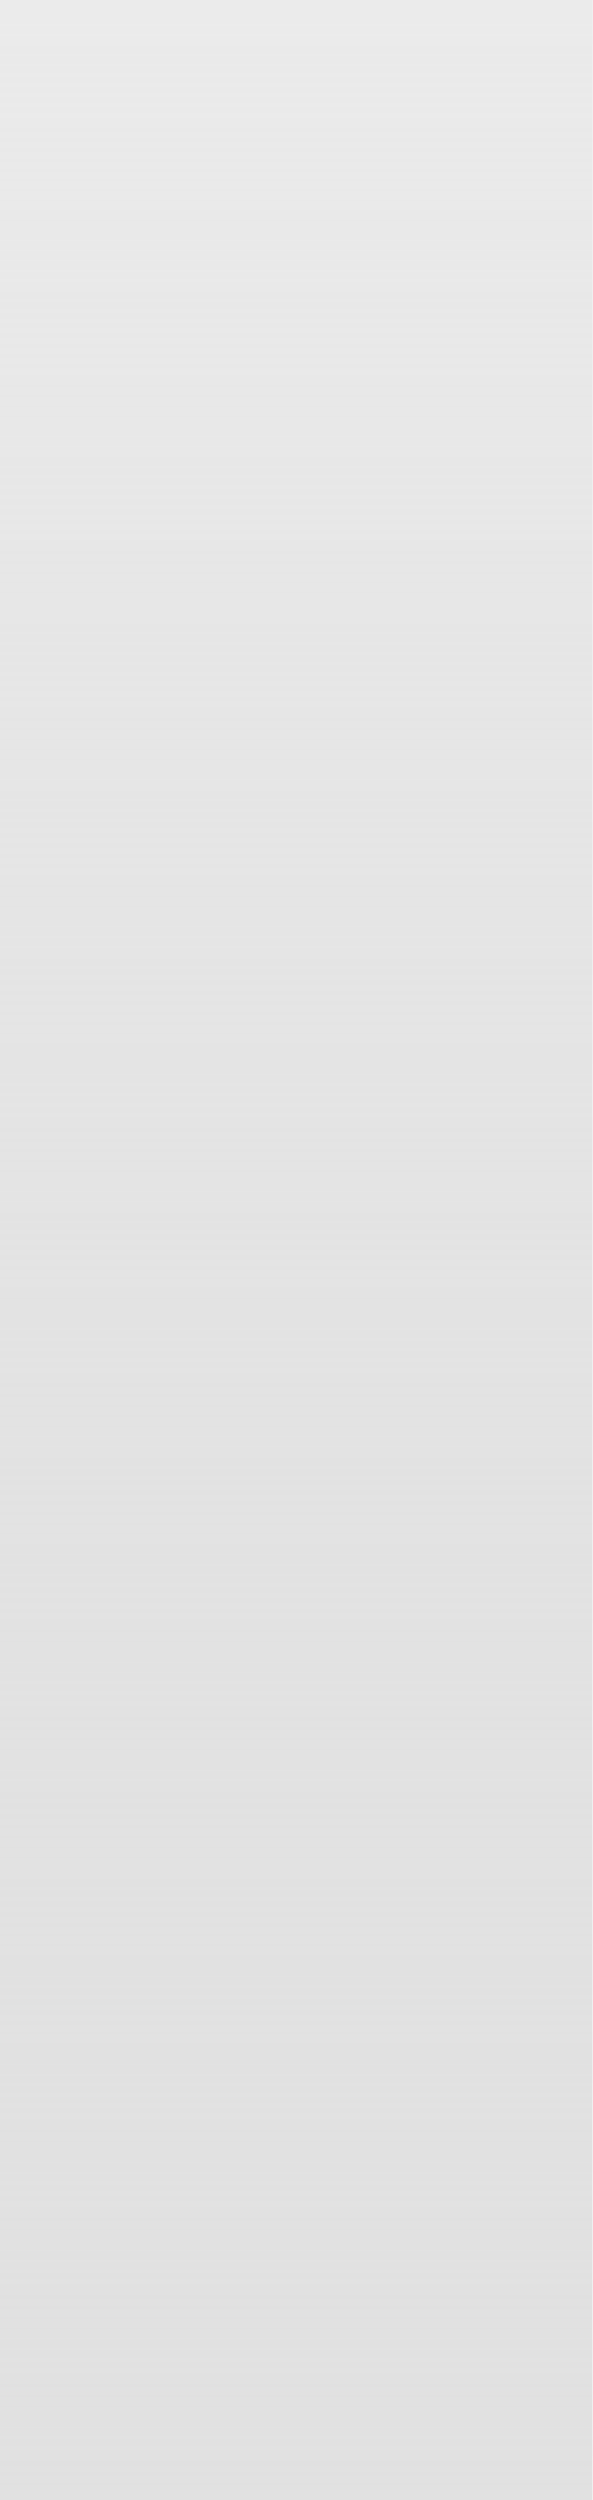
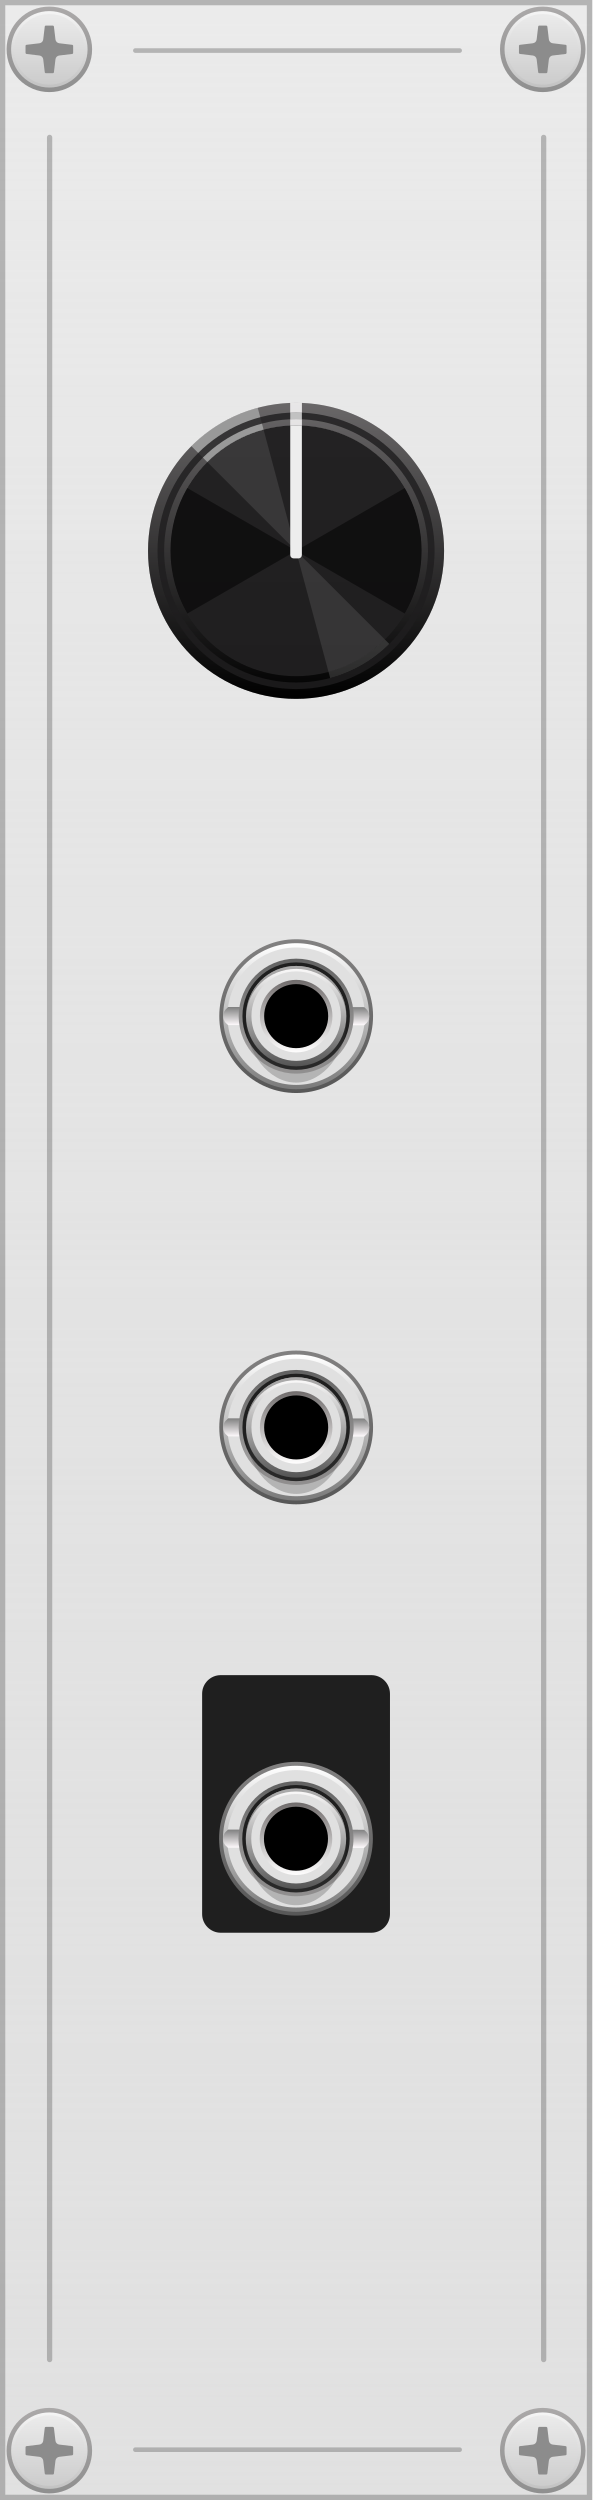
- <svg xmlns="http://www.w3.org/2000/svg" width="90" height="380" viewBox="0 0 90 380" version="1.1" id="svg5">
+ <svg xmlns="http://www.w3.org/2000/svg" xmlns:xlink="http://www.w3.org/1999/xlink" width="90" height="380" viewBox="0 0 90 380" version="1.1" id="svg5">
  <defs id="defs2">
    <linearGradient id="linearGradient1308" x1="45" y1="0" x2="45" y2="380" gradientUnits="userSpaceOnUse">
      <stop style="stop-color:#ebebeb;stop-opacity:1" offset="0" id="stop1304" />
      <stop style="stop-color:#e1e1e1;stop-opacity:0" offset="1" id="stop1306" />
    </linearGradient>
+     <linearGradient xlink:href="#SVGID_1_" id="linearGradient3972" gradientUnits="userSpaceOnUse" gradientTransform="matrix(0,1,1,0,-6469.9,-218.9994)" x1="219.999" y1="6477.4" x2="232.999" y2="6477.4" />
+     <linearGradient id="SVGID_1_" gradientUnits="userSpaceOnUse" x1="219.999" y1="6477.4" x2="232.999" y2="6477.4" gradientTransform="matrix(0,1,1,0,-6469.9,-218.9994)">
+       <stop offset="0" style="stop-color:#ABA9A9" id="stop1564" />
+       <stop offset="1" style="stop-color:#8F8F8F" id="stop1566" />
+     </linearGradient>
+     <linearGradient xlink:href="#SVGID_2_" id="linearGradient3974" gradientUnits="userSpaceOnUse" gradientTransform="matrix(0,1,1,0,-6469.9,-218.9994)" x1="220.687" y1="6477.4" x2="232.311" y2="6477.4" />
+     <linearGradient id="SVGID_2_" gradientUnits="userSpaceOnUse" x1="220.687" y1="6477.4" x2="232.311" y2="6477.4" gradientTransform="matrix(0,1,1,0,-6469.9,-218.9994)">
+       <stop offset="0.006" style="stop-color:#F5F5F5" id="stop1571" />
+       <stop offset="1" style="stop-color:#C2C2C2" id="stop1573" />
+     </linearGradient>
+     <linearGradient xlink:href="#SVGID_3_" id="linearGradient3976" gradientUnits="userSpaceOnUse" gradientTransform="matrix(0,1,1,0,-6469.9,-218.9994)" x1="221.134" y1="6477.4" x2="231.864" y2="6477.4" />
+     <linearGradient id="SVGID_3_" gradientUnits="userSpaceOnUse" x1="221.134" y1="6477.4" x2="231.864" y2="6477.4" gradientTransform="matrix(0,1,1,0,-6469.9,-218.9994)">
+       <stop offset="0.006" style="stop-color:#EBEBEB" id="stop1578" />
+       <stop offset="1" style="stop-color:#CCCCCC" id="stop1580" />
+     </linearGradient>
+     <linearGradient xlink:href="#SVGID_1_" id="linearGradient6434" gradientUnits="userSpaceOnUse" gradientTransform="matrix(0,1,1,0,-6469.9,-218.9994)" x1="219.999" y1="6477.4" x2="232.999" y2="6477.4" />
+     <linearGradient xlink:href="#SVGID_2_" id="linearGradient6436" gradientUnits="userSpaceOnUse" gradientTransform="matrix(0,1,1,0,-6469.9,-218.9994)" x1="220.687" y1="6477.4" x2="232.311" y2="6477.4" />
+     <linearGradient xlink:href="#SVGID_3_" id="linearGradient6438" gradientUnits="userSpaceOnUse" gradientTransform="matrix(0,1,1,0,-6469.9,-218.9994)" x1="221.134" y1="6477.4" x2="231.864" y2="6477.4" />
+     <linearGradient xlink:href="#SVGID_1_" id="linearGradient6440" gradientUnits="userSpaceOnUse" gradientTransform="matrix(0,1,1,0,-6469.9,-218.9994)" x1="219.999" y1="6477.4" x2="232.999" y2="6477.4" />
+     <linearGradient xlink:href="#SVGID_2_" id="linearGradient6442" gradientUnits="userSpaceOnUse" gradientTransform="matrix(0,1,1,0,-6469.9,-218.9994)" x1="220.687" y1="6477.4" x2="232.311" y2="6477.4" />
+     <linearGradient xlink:href="#SVGID_3_" id="linearGradient6444" gradientUnits="userSpaceOnUse" gradientTransform="matrix(0,1,1,0,-6469.9,-218.9994)" x1="221.134" y1="6477.4" x2="231.864" y2="6477.4" />
+     <linearGradient xlink:href="#SVGID_1_" id="linearGradient6446" gradientUnits="userSpaceOnUse" gradientTransform="matrix(0,1,1,0,-6469.9,-218.9994)" x1="219.999" y1="6477.4" x2="232.999" y2="6477.4" />
+     <linearGradient xlink:href="#SVGID_2_" id="linearGradient6448" gradientUnits="userSpaceOnUse" gradientTransform="matrix(0,1,1,0,-6469.9,-218.9994)" x1="220.687" y1="6477.4" x2="232.311" y2="6477.4" />
+     <linearGradient xlink:href="#SVGID_3_" id="linearGradient6450" gradientUnits="userSpaceOnUse" gradientTransform="matrix(0,1,1,0,-6469.9,-218.9994)" x1="221.134" y1="6477.4" x2="231.864" y2="6477.4" />
+     <linearGradient id="SVGID_1_-9" gradientUnits="userSpaceOnUse" x1="22.5" y1="-7.8279836e-06" x2="22.5" y2="45">
+       <stop offset="0" style="stop-color:#B0ACAE" id="stop5981" />
+       <stop offset="1" style="stop-color:#000000" id="stop5983" />
+     </linearGradient>
+     <linearGradient id="SVGID_2_-4" gradientUnits="userSpaceOnUse" x1="4.655" y1="-4108.708" x2="42.781" y2="-4108.708" gradientTransform="rotate(90,-2042.495,-2043.713)">
+       <stop offset="0" style="stop-color:#232223" id="stop5992" />
+       <stop offset="1" style="stop-color:#1F1E1F" id="stop5994" />
+     </linearGradient>
+     <linearGradient id="SVGID_1_-8" gradientUnits="userSpaceOnUse" x1="-602.244" y1="-1759.641" x2="-578.869" y2="-1759.641" gradientTransform="rotate(90,-1175.12,-572.7211)">
+       <stop offset="0" style="stop-color:#818080" id="stop4748" />
+       <stop offset="1" style="stop-color:#575757" id="stop4750" />
+     </linearGradient>
+     <linearGradient id="SVGID_00000133507252578815705350000014969287794782242715_" gradientUnits="userSpaceOnUse" x1="1061.984" y1="4127.64" x2="1084.184" y2="4127.64" gradientTransform="matrix(0,1,1,0,-4115.84,-1061.232)">
+       <stop offset="0.006" style="stop-color:#FFFFFF" id="stop4757" />
+       <stop offset="1" style="stop-color:#7B7B7B" id="stop4759" />
+     </linearGradient>
+     <linearGradient id="SVGID_00000016783443767324647770000012896450620973326471_" gradientUnits="userSpaceOnUse" x1="58.894" y1="90.555" x2="58.894" y2="87.783" gradientTransform="translate(-47.0062,-77.3266)">
+       <stop offset="0" style="stop-color:#FFFAFC" id="stop4766" />
+       <stop offset="1" style="stop-color:#808080" id="stop4768" />
+     </linearGradient>
+     <linearGradient id="SVGID_00000142168628243639577640000009478606774827061173_" gradientUnits="userSpaceOnUse" x1="-1250.707" y1="417.847" x2="-1233.23" y2="417.847" gradientTransform="rotate(-90,-818.0866,-412.0394)">
+       <stop offset="0" style="stop-color:#AFADAD" id="stop4773" />
+       <stop offset="1" style="stop-color:#616262" id="stop4775" />
+     </linearGradient>
+     <linearGradient id="SVGID_00000129173681066646684810000007828613576644480430_" gradientUnits="userSpaceOnUse" x1="-1894.813" y1="14.42" x2="-1894.813" y2="29.683" gradientTransform="matrix(-1,0,0,1,-1883.013,-10.2203)">
+       <stop offset="0.006" style="stop-color:#707171" id="stop4784" />
+       <stop offset="1" style="stop-color:#181717" id="stop4786" />
+     </linearGradient>
+     <linearGradient id="SVGID_00000158015276085111732840000007822288051635862172_" gradientUnits="userSpaceOnUse" x1="-1894.813" y1="27.234" x2="-1894.813" y2="16.892" gradientTransform="matrix(-1,0,0,1,-1883.013,-10.2203)">
+       <stop offset="0" style="stop-color:#595A5A" id="stop4801" />
+       <stop offset="1" style="stop-color:#181717" id="stop4803" />
+     </linearGradient>
+     <linearGradient id="SVGID_16_" gradientUnits="userSpaceOnUse" x1="-602.159" y1="1785.691" x2="-578.784" y2="1785.691" gradientTransform="matrix(0,1,1,0,-1773.841,602.399)">
+       <stop offset="0" style="stop-color:#828181" id="stop138" />
+       <stop offset="1" style="stop-color:#575757" id="stop140" />
+     </linearGradient>
+     <linearGradient id="SVGID_17_" gradientUnits="userSpaceOnUse" x1="1062.069" y1="-4091.69" x2="1084.274" y2="-4091.69" gradientTransform="rotate(90,-1509.304,-2570.536)">
+       <stop offset="0.006" style="stop-color:#FFFFFF" id="stop147" />
+       <stop offset="1" style="stop-color:#7A7A7A" id="stop149" />
+     </linearGradient>
+     <linearGradient id="SVGID_18_" gradientUnits="userSpaceOnUse" x1="58.862" y1="-54.641" x2="58.862" y2="-51.868" gradientTransform="matrix(1,0,0,-1,-47.00625,-41.32658)">
+       <stop offset="0" style="stop-color:#FFFBFD" id="stop156" />
+       <stop offset="1" style="stop-color:#808080" id="stop158" />
+     </linearGradient>
+     <linearGradient id="SVGID_19_" gradientUnits="userSpaceOnUse" x1="-1240.793" y1="-381.897" x2="-1223.316" y2="-381.897" gradientTransform="matrix(0,-1,-1,0,-370.0472,-1220.126)">
+       <stop offset="0" style="stop-color:#B0AEAE" id="stop163" />
+       <stop offset="1" style="stop-color:#616161" id="stop165" />
+     </linearGradient>
+     <linearGradient id="SVGID_20_" gradientUnits="userSpaceOnUse" x1="-1884.864" y1="21.483" x2="-1884.864" y2="6.22" gradientTransform="rotate(180,-936.5067,12.88983)">
+       <stop offset="0" style="stop-color:#FFFEFE" id="stop174" />
+       <stop offset="1" style="stop-color:#545454" id="stop176" />
+     </linearGradient>
+     <linearGradient id="SVGID_21_" gradientUnits="userSpaceOnUse" x1="-1884.864" y1="8.338" x2="-1884.864" y2="19.366" gradientTransform="rotate(180,-936.5067,12.88983)">
+       <stop offset="0" style="stop-color:#FFFEFE" id="stop191" />
+       <stop offset="1" style="stop-color:#706C6C" id="stop193" />
+     </linearGradient>
+     <linearGradient xlink:href="#SVGID_16_" id="linearGradient16099" gradientUnits="userSpaceOnUse" gradientTransform="matrix(0,1,1,0,-1773.841,602.399)" x1="-602.159" y1="1785.691" x2="-578.784" y2="1785.691" />
+     <linearGradient xlink:href="#SVGID_17_" id="linearGradient16101" gradientUnits="userSpaceOnUse" gradientTransform="rotate(90,-1509.304,-2570.536)" x1="1062.069" y1="-4091.69" x2="1084.274" y2="-4091.69" />
+     <linearGradient xlink:href="#SVGID_18_" id="linearGradient16103" gradientUnits="userSpaceOnUse" gradientTransform="matrix(1,0,0,-1,-47.00625,-41.32658)" x1="58.862" y1="-54.641" x2="58.862" y2="-51.868" />
+     <linearGradient xlink:href="#SVGID_19_" id="linearGradient16105" gradientUnits="userSpaceOnUse" gradientTransform="matrix(0,-1,-1,0,-370.0472,-1220.126)" x1="-1240.793" y1="-381.897" x2="-1223.316" y2="-381.897" />
+     <linearGradient xlink:href="#SVGID_20_" id="linearGradient16107" gradientUnits="userSpaceOnUse" gradientTransform="rotate(180,-936.5067,12.88983)" x1="-1884.864" y1="21.483" x2="-1884.864" y2="6.22" />
+     <linearGradient xlink:href="#SVGID_21_" id="linearGradient16109" gradientUnits="userSpaceOnUse" gradientTransform="rotate(180,-936.5067,12.88983)" x1="-1884.864" y1="8.338" x2="-1884.864" y2="19.366" />
+     <linearGradient xlink:href="#SVGID_16_" id="linearGradient16500" gradientUnits="userSpaceOnUse" gradientTransform="matrix(0,1,1,0,-1773.841,602.399)" x1="-602.159" y1="1785.691" x2="-578.784" y2="1785.691" />
+     <linearGradient xlink:href="#SVGID_17_" id="linearGradient16502" gradientUnits="userSpaceOnUse" gradientTransform="rotate(90,-1514.607,-2562.657)" x1="1062.069" y1="-4091.69" x2="1084.274" y2="-4091.69" />
+     <linearGradient xlink:href="#SVGID_18_" id="linearGradient16504" gradientUnits="userSpaceOnUse" gradientTransform="matrix(1,0,0,-1,-44.43025,-28.14558)" x1="58.862" y1="-54.641" x2="58.862" y2="-51.868" />
+     <linearGradient xlink:href="#SVGID_19_" id="linearGradient16506" gradientUnits="userSpaceOnUse" gradientTransform="matrix(0,-1,-1,0,-367.4712,-1206.945)" x1="-1240.793" y1="-381.897" x2="-1223.316" y2="-381.897" />
+     <linearGradient xlink:href="#SVGID_20_" id="linearGradient16508" gradientUnits="userSpaceOnUse" gradientTransform="rotate(180,-935.2187,19.48033)" x1="-1884.864" y1="21.483" x2="-1884.864" y2="6.22" />
+     <linearGradient xlink:href="#SVGID_21_" id="linearGradient16510" gradientUnits="userSpaceOnUse" gradientTransform="rotate(180,-935.2187,19.48033)" x1="-1884.864" y1="8.338" x2="-1884.864" y2="19.366" />
  </defs>
  <g id="layer1" style="display:inline">
    <rect style="display:inline;fill:#e1e1e1;fill-opacity:1;fill-rule:evenodd;stroke-width:1" id="rect846" width="90" height="380" x="0" y="0" />
    <rect style="display:inline;fill:url(#linearGradient1308);fill-opacity:1;fill-rule:evenodd;stroke-width:1" id="rect914" width="90" height="380" x="0" y="0" />
+     <line x1="69.862" y1="372.352" x2="20.579" y2="372.352" fill="none" stroke="#ededed" stroke-linecap="round" stroke-linejoin="round" stroke-width="2.688" id="line70-3-6-7-3" style="display:inline;stroke:#7f7f7f;stroke-width:0.704;stroke-miterlimit:4;stroke-dasharray:none;stroke-opacity:0.5" />
+     <line x1="69.862" y1="7.684" x2="20.579" y2="7.684" fill="none" stroke="#ededed" stroke-linecap="round" stroke-linejoin="round" stroke-width="2.688" id="line70-3-6-7" style="display:inline;stroke:#7f7f7f;stroke-width:0.704;stroke-miterlimit:4;stroke-dasharray:none;stroke-opacity:0.5" />
+     <line x1="82.636" y1="20.885" x2="82.636" y2="358.655" fill="none" stroke="#ededed" stroke-linecap="round" stroke-linejoin="round" stroke-width="2.688" id="line70-3-6" style="display:inline;stroke:#7f7f7f;stroke-width:0.8;stroke-miterlimit:4;stroke-dasharray:none;stroke-opacity:0.5" />
+     <line x1="7.54" y1="20.885" x2="7.54" y2="358.655" fill="none" stroke="#ededed" stroke-linecap="round" stroke-linejoin="round" stroke-width="2.688" id="line70-3" style="display:inline;stroke:#7f7f7f;stroke-width:0.8;stroke-miterlimit:4;stroke-dasharray:none;stroke-opacity:0.5" />
  </g>
  <g id="layer2" style="display:inline">
    <rect style="display:none;fill:#ffff00;fill-opacity:1;fill-rule:evenodd;stroke-width:1" id="rect846-3" width="90" height="380" x="0" y="0" />
+     <rect style="display:inline;fill:none;fill-opacity:1;fill-rule:evenodd;stroke:#7f7f7f;stroke-width:0.801;stroke-miterlimit:4;stroke-dasharray:none;stroke-opacity:0.5" id="rect1904" width="89.199" height="379.199" x="0.401" y="0.401" />
+     <g id="layer3-63" style="display:inline" transform="translate(75,365)">
+       <circle fill="url(#SVGID_1_)" cx="7.5" cy="7.5" r="6.5" id="circle1569-20" style="display:inline;fill:url(#linearGradient6434)" />
+       <circle fill="url(#SVGID_2_)" cx="7.5" cy="7.499" r="5.812" id="circle1576-6" style="display:inline;fill:url(#linearGradient6436)" />
+       <circle fill="url(#SVGID_3_)" cx="7.5" cy="7.499" r="5.365" id="circle1583-15" style="display:inline;fill:url(#linearGradient6438)" />
+       <g id="g1587-5" transform="translate(0,5.6e-4)">
+         <path fill="#8c8c8c" d="M 10.969,6.81 9.005,6.575 C 8.704,6.539 8.466,6.301 8.43,5.999 L 8.196,4.037 C 8.186,3.952 8.113,3.887 8.027,3.887 H 6.973 c -0.086,0 -0.159,0.064 -0.169,0.15 L 6.569,6.001 C 6.533,6.302 6.295,6.54 5.994,6.576 L 4.031,6.81 C 3.946,6.82 3.881,6.893 3.881,6.979 v 1.054 c 0,0.086 0.064,0.159 0.15,0.169 l 1.963,0.235 C 6.296,8.473 6.533,8.71 6.569,9.012 l 0.235,1.963 c 0.01,0.086 0.083,0.15 0.169,0.15 h 1.054 c 0.086,0 0.159,-0.064 0.169,-0.15 L 8.431,9.012 C 8.467,8.71 8.705,8.473 9.006,8.437 l 1.962,-0.235 c 0.086,-0.01 0.15,-0.083 0.15,-0.169 V 6.979 c 10e-6,-0.086 -0.064,-0.159 -0.15,-0.169 z" id="path1585-4" />
+       </g>
+     </g>
+     <g id="layer3-6-7" style="display:inline" transform="translate(0,365)">
+       <circle fill="url(#SVGID_1_)" cx="7.5" cy="7.5" r="6.5" id="circle1569-2-6" style="display:inline;fill:url(#linearGradient6440)" />
+       <circle fill="url(#SVGID_2_)" cx="7.5" cy="7.499" r="5.812" id="circle1576-9-5" style="display:inline;fill:url(#linearGradient6442)" />
+       <circle fill="url(#SVGID_3_)" cx="7.5" cy="7.499" r="5.365" id="circle1583-1-6" style="display:inline;fill:url(#linearGradient6444)" />
+       <g id="g1587-2-9" transform="translate(0,5.6e-4)">
+         <path fill="#8c8c8c" d="M 10.969,6.81 9.005,6.575 C 8.704,6.539 8.466,6.301 8.43,5.999 L 8.196,4.037 C 8.186,3.952 8.113,3.887 8.027,3.887 H 6.973 c -0.086,0 -0.159,0.064 -0.169,0.15 L 6.569,6.001 C 6.533,6.302 6.295,6.54 5.994,6.576 L 4.031,6.81 C 3.946,6.82 3.881,6.893 3.881,6.979 v 1.054 c 0,0.086 0.064,0.159 0.15,0.169 l 1.963,0.235 C 6.296,8.473 6.533,8.71 6.569,9.012 l 0.235,1.963 c 0.01,0.086 0.083,0.15 0.169,0.15 h 1.054 c 0.086,0 0.159,-0.064 0.169,-0.15 L 8.431,9.012 C 8.467,8.71 8.705,8.473 9.006,8.437 l 1.962,-0.235 c 0.086,-0.01 0.15,-0.083 0.15,-0.169 V 6.979 c 10e-6,-0.086 -0.064,-0.159 -0.15,-0.169 z" id="path1585-7-3" />
+       </g>
+     </g>
+     <g id="layer3" style="display:inline" transform="translate(75)">
+       <circle fill="url(#SVGID_1_)" cx="7.5" cy="7.5" r="6.5" id="circle1569" style="display:inline;fill:url(#linearGradient6446)" />
+       <circle fill="url(#SVGID_2_)" cx="7.5" cy="7.499" r="5.812" id="circle1576" style="display:inline;fill:url(#linearGradient6448)" />
+       <circle fill="url(#SVGID_3_)" cx="7.5" cy="7.499" r="5.365" id="circle1583" style="display:inline;fill:url(#linearGradient6450)" />
+       <g id="g1587" transform="translate(0,5.6e-4)">
+         <path fill="#8c8c8c" d="M 10.969,6.81 9.005,6.575 C 8.704,6.539 8.466,6.301 8.43,5.999 L 8.196,4.037 C 8.186,3.952 8.113,3.887 8.027,3.887 H 6.973 c -0.086,0 -0.159,0.064 -0.169,0.15 L 6.569,6.001 C 6.533,6.302 6.295,6.54 5.994,6.576 L 4.031,6.81 C 3.946,6.82 3.881,6.893 3.881,6.979 v 1.054 c 0,0.086 0.064,0.159 0.15,0.169 l 1.963,0.235 C 6.296,8.473 6.533,8.71 6.569,9.012 l 0.235,1.963 c 0.01,0.086 0.083,0.15 0.169,0.15 h 1.054 c 0.086,0 0.159,-0.064 0.169,-0.15 L 8.431,9.012 C 8.467,8.71 8.705,8.473 9.006,8.437 l 1.962,-0.235 c 0.086,-0.01 0.15,-0.083 0.15,-0.169 V 6.979 c 10e-6,-0.086 -0.064,-0.159 -0.15,-0.169 z" id="path1585" />
+       </g>
+     </g>
+     <g id="layer3-6" style="display:inline">
+       <circle fill="url(#SVGID_1_)" cx="7.5" cy="7.5" r="6.5" id="circle1569-2" style="display:inline;fill:url(#linearGradient3972)" />
+       <circle fill="url(#SVGID_2_)" cx="7.5" cy="7.499" r="5.812" id="circle1576-9" style="display:inline;fill:url(#linearGradient3974)" />
+       <circle fill="url(#SVGID_3_)" cx="7.5" cy="7.499" r="5.365" id="circle1583-1" style="display:inline;fill:url(#linearGradient3976)" />
+       <g id="g1587-2" transform="translate(0,5.6e-4)">
+         <path fill="#8c8c8c" d="M 10.969,6.81 9.005,6.575 C 8.704,6.539 8.466,6.301 8.43,5.999 L 8.196,4.037 C 8.186,3.952 8.113,3.887 8.027,3.887 H 6.973 c -0.086,0 -0.159,0.064 -0.169,0.15 L 6.569,6.001 C 6.533,6.302 6.295,6.54 5.994,6.576 L 4.031,6.81 C 3.946,6.82 3.881,6.893 3.881,6.979 v 1.054 c 0,0.086 0.064,0.159 0.15,0.169 l 1.963,0.235 C 6.296,8.473 6.533,8.71 6.569,9.012 l 0.235,1.963 c 0.01,0.086 0.083,0.15 0.169,0.15 h 1.054 c 0.086,0 0.159,-0.064 0.169,-0.15 L 8.431,9.012 C 8.467,8.71 8.705,8.473 9.006,8.437 l 1.962,-0.235 c 0.086,-0.01 0.15,-0.083 0.15,-0.169 V 6.979 c 10e-6,-0.086 -0.064,-0.159 -0.15,-0.169 z" id="path1585-7" />
+       </g>
+     </g>
+     <g id="g200-7" transform="translate(30.56171,254.3795)" style="display:inline">
+       <rect x="0.162" y="0.24" width="28.552" height="39.157" rx="2.835" ry="2.835" fill="#ededed" id="rect7775-3-8" style="display:inline;fill:#1f1f1f;fill-opacity:1;stroke-width:1" />
+       <g id="g145-7" transform="translate(2.576,13.181)">
+         <linearGradient id="linearGradient16460" gradientUnits="userSpaceOnUse" x1="-602.159" y1="1785.691" x2="-578.784" y2="1785.691" gradientTransform="matrix(0,1,1,0,-1773.841,602.399)">
+           <stop offset="0" style="stop-color:#828181" id="stop15432-6" />
+           <stop offset="1" style="stop-color:#575757" id="stop15434-7" />
+         </linearGradient>
+         <path fill="url(#SVGID_16_)" d="m 11.85,23.615 c -6.445,0 -11.688,-5.243 -11.688,-11.687 0,-6.445 5.243,-11.688 11.688,-11.688 6.445,0 11.687,5.243 11.687,11.688 0,6.444 -5.243,11.687 -11.687,11.687 z" id="path143-3" style="fill:url(#linearGradient16500)" />
+       </g>
+       <linearGradient id="linearGradient16466" gradientUnits="userSpaceOnUse" x1="1062.069" y1="-4091.69" x2="1084.274" y2="-4091.69" gradientTransform="rotate(90,-1509.304,-2570.536)">
+         <stop offset="0.006" style="stop-color:#FFFFFF" id="stop15440-6" />
+         <stop offset="1" style="stop-color:#7A7A7A" id="stop15442-5" />
+       </linearGradient>
+       <circle fill="url(#SVGID_17_)" cx="14.426" cy="25.121" r="11.102" id="circle152-6" style="fill:url(#linearGradient16502)" />
+       <circle fill="#e0e0e0" cx="14.426" cy="25.121" r="10.443" id="circle154-3" />
+       <linearGradient id="linearGradient16472" gradientUnits="userSpaceOnUse" x1="58.862" y1="-54.641" x2="58.862" y2="-51.868" gradientTransform="matrix(1,0,0,-1,-47.00625,-41.32658)">
+         <stop offset="0" style="stop-color:#FFFBFD" id="stop15448-9" />
+         <stop offset="1" style="stop-color:#808080" id="stop15450-48" />
+       </linearGradient>
+       <path fill="url(#SVGID_18_)" d="M 4.097,23.723 3.668,24.139 C 3.228,24.718 3.231,25.52 3.675,26.096 l 0.398,0.369 20.7,0.03 0.402,-0.384 c 0.46,-0.573 0.463,-1.387 0.008,-1.964 L 24.774,23.746 Z" id="path161-1" style="fill:url(#linearGradient16504)" />
+       <linearGradient id="linearGradient16477" gradientUnits="userSpaceOnUse" x1="-1240.793" y1="-381.897" x2="-1223.316" y2="-381.897" gradientTransform="matrix(0,-1,-1,0,-370.0472,-1220.126)">
+         <stop offset="0" style="stop-color:#B0AEAE" id="stop15455-2" />
+         <stop offset="1" style="stop-color:#616161" id="stop15457-9" />
+       </linearGradient>
+       <circle fill="url(#SVGID_19_)" cx="14.426" cy="25.109" r="8.738" id="circle168-3" style="fill:url(#linearGradient16506)" />
+       <circle fill="#1f1f1f" cx="14.426" cy="25.109" r="8.167" id="circle170-9" />
+       <path opacity="0.28" fill="#404040" d="m 14.426,17.478 c 4.213,0 7.629,3.782 7.629,8.448 0,4.666 -3.415,9.288 -7.629,9.288 -4.213,0 -7.629,-4.622 -7.629,-9.288 0,-4.666 3.415,-8.448 7.629,-8.448 z" id="path172-0" />
+       <linearGradient id="linearGradient16484" gradientUnits="userSpaceOnUse" x1="-1884.864" y1="21.483" x2="-1884.864" y2="6.22" gradientTransform="rotate(180,-936.5067,12.88983)">
+         <stop offset="0" style="stop-color:#FFFEFE" id="stop15464-8" />
+         <stop offset="1" style="stop-color:#545454" id="stop15466-8" />
+       </linearGradient>
+       <circle fill="url(#SVGID_20_)" cx="14.426" cy="25.109" r="7.631" id="circle179-5" style="fill:url(#linearGradient16508)" />
+       <circle fill="#e0e0e0" cx="14.426" cy="25.109" r="6.8" id="circle181-0" />
+       <g opacity="0.43" id="g189-9" transform="translate(2.576,13.181)">
+         <path fill="#404040" d="m 11.85,4.746 c 4.175,0 7.561,3.257 7.623,7.296 5.5e-4,-0.038 0.006,-0.075 0.006,-0.114 0,-4.215 -3.415,-7.631 -7.629,-7.631 -4.213,0 -7.629,3.417 -7.629,7.631 0,0.038 0.005,0.076 0.006,0.114 0.062,-4.039 3.448,-7.296 7.623,-7.296 z" id="path183-6" />
+         <path opacity="0.28" fill="#404040" d="m 4.227,12.042 c -5.5e-4,0.037 -0.006,0.073 -0.006,0.111 0,4.091 3.415,7.407 7.629,7.407 -4.175,-10e-6 -7.561,-3.356 -7.623,-7.517 z" id="path185-3" />
+         <path opacity="0.28" fill="#404040" d="m 11.85,19.559 c 4.213,0 7.629,-3.316 7.629,-7.407 0,-0.037 -0.005,-0.073 -0.006,-0.111 -0.062,4.162 -3.448,7.517 -7.623,7.517 z" id="path187-8" />
+       </g>
+       <linearGradient id="linearGradient16494" gradientUnits="userSpaceOnUse" x1="-1884.864" y1="8.338" x2="-1884.864" y2="19.366" gradientTransform="rotate(180,-936.5067,12.88983)">
+         <stop offset="0" style="stop-color:#FFFEFE" id="stop15476-5" />
+         <stop offset="1" style="stop-color:#706C6C" id="stop15478-61" />
+       </linearGradient>
+       <circle fill="url(#SVGID_21_)" cx="14.426" cy="25.109" r="5.514" id="circle196-15" style="fill:url(#linearGradient16510)" />
+       <circle cx="14.426" cy="25.109" r="4.867" id="circle198-9" />
+     </g>
+     <g id="g200-4" transform="translate(33.16771,205.0425)" style="display:inline">
+       <g id="g145-9">
+         <linearGradient id="linearGradient16059" gradientUnits="userSpaceOnUse" x1="-602.159" y1="1785.691" x2="-578.784" y2="1785.691" gradientTransform="matrix(0,1,1,0,-1773.841,602.399)">
+           <stop offset="0" style="stop-color:#828181" id="stop15432-2" />
+           <stop offset="1" style="stop-color:#575757" id="stop15434-0" />
+         </linearGradient>
+         <path fill="url(#SVGID_16_)" d="m 11.85,23.615 c -6.445,0 -11.688,-5.243 -11.688,-11.687 0,-6.445 5.243,-11.688 11.688,-11.688 6.445,0 11.687,5.243 11.687,11.688 0,6.444 -5.243,11.687 -11.687,11.687 z" id="path143-6" style="fill:url(#linearGradient16099)" />
+       </g>
+       <linearGradient id="linearGradient16065" gradientUnits="userSpaceOnUse" x1="1062.069" y1="-4091.69" x2="1084.274" y2="-4091.69" gradientTransform="rotate(90,-1509.304,-2570.536)">
+         <stop offset="0.006" style="stop-color:#FFFFFF" id="stop15440-8" />
+         <stop offset="1" style="stop-color:#7A7A7A" id="stop15442-9" />
+       </linearGradient>
+       <circle fill="url(#SVGID_17_)" cx="11.85" cy="11.94" r="11.102" id="circle152-2" style="fill:url(#linearGradient16101)" />
+       <circle fill="#e0e0e0" cx="11.85" cy="11.94" r="10.443" id="circle154-6" />
+       <linearGradient id="linearGradient16071" gradientUnits="userSpaceOnUse" x1="58.862" y1="-54.641" x2="58.862" y2="-51.868" gradientTransform="matrix(1,0,0,-1,-47.00625,-41.32658)">
+         <stop offset="0" style="stop-color:#FFFBFD" id="stop15448-6" />
+         <stop offset="1" style="stop-color:#808080" id="stop15450-4" />
+       </linearGradient>
+       <path fill="url(#SVGID_18_)" d="M 1.521,10.542 1.092,10.958 C 0.652,11.537 0.655,12.339 1.099,12.915 l 0.398,0.369 20.7,0.03 0.402,-0.384 c 0.46,-0.573 0.463,-1.387 0.008,-1.964 L 22.198,10.565 Z" id="path161-9" style="fill:url(#linearGradient16103)" />
+       <linearGradient id="linearGradient16076" gradientUnits="userSpaceOnUse" x1="-1240.793" y1="-381.897" x2="-1223.316" y2="-381.897" gradientTransform="matrix(0,-1,-1,0,-370.0472,-1220.126)">
+         <stop offset="0" style="stop-color:#B0AEAE" id="stop15455-5" />
+         <stop offset="1" style="stop-color:#616161" id="stop15457-0" />
+       </linearGradient>
+       <circle fill="url(#SVGID_19_)" cx="11.85" cy="11.928" r="8.738" id="circle168-4" style="fill:url(#linearGradient16105)" />
+       <circle fill="#1f1f1f" cx="11.85" cy="11.928" r="8.167" id="circle170-8" />
+       <path opacity="0.28" fill="#404040" d="m 11.85,4.297 c 4.213,0 7.629,3.782 7.629,8.448 0,4.666 -3.415,9.288 -7.629,9.288 -4.213,0 -7.629,-4.622 -7.629,-9.288 0,-4.666 3.415,-8.448 7.629,-8.448 z" id="path172-7" />
+       <linearGradient id="linearGradient16083" gradientUnits="userSpaceOnUse" x1="-1884.864" y1="21.483" x2="-1884.864" y2="6.22" gradientTransform="rotate(180,-936.5067,12.88983)">
+         <stop offset="0" style="stop-color:#FFFEFE" id="stop15464-1" />
+         <stop offset="1" style="stop-color:#545454" id="stop15466-7" />
+       </linearGradient>
+       <circle fill="url(#SVGID_20_)" cx="11.85" cy="11.928" r="7.631" id="circle179-2" style="fill:url(#linearGradient16107)" />
+       <circle fill="#e0e0e0" cx="11.85" cy="11.928" r="6.8" id="circle181-7" />
+       <g opacity="0.43" id="g189-2">
+         <path fill="#404040" d="m 11.85,4.746 c 4.175,0 7.561,3.257 7.623,7.296 5.5e-4,-0.038 0.006,-0.075 0.006,-0.114 0,-4.215 -3.415,-7.631 -7.629,-7.631 -4.213,0 -7.629,3.417 -7.629,7.631 0,0.038 0.005,0.076 0.006,0.114 0.062,-4.039 3.448,-7.296 7.623,-7.296 z" id="path183-2" />
+         <path opacity="0.28" fill="#404040" d="m 4.227,12.042 c -5.5e-4,0.037 -0.006,0.073 -0.006,0.111 0,4.091 3.415,7.407 7.629,7.407 -4.175,-10e-6 -7.561,-3.356 -7.623,-7.517 z" id="path185-6" />
+         <path opacity="0.28" fill="#404040" d="m 11.85,19.559 c 4.213,0 7.629,-3.316 7.629,-7.407 0,-0.037 -0.005,-0.073 -0.006,-0.111 -0.062,4.162 -3.448,7.517 -7.623,7.517 z" id="path187-1" />
+       </g>
+       <linearGradient id="linearGradient16093" gradientUnits="userSpaceOnUse" x1="-1884.864" y1="8.338" x2="-1884.864" y2="19.366" gradientTransform="rotate(180,-936.5067,12.88983)">
+         <stop offset="0" style="stop-color:#FFFEFE" id="stop15476-0" />
+         <stop offset="1" style="stop-color:#706C6C" id="stop15478-6" />
+       </linearGradient>
+       <circle fill="url(#SVGID_21_)" cx="11.85" cy="11.928" r="5.514" id="circle196-1" style="fill:url(#linearGradient16109)" />
+       <circle cx="11.85" cy="11.928" r="4.867" id="circle198-5" />
+     </g>
+     <g id="g200" transform="translate(33.16771,142.5245)">
+       <g id="g145">
+         <linearGradient id="linearGradient15436" gradientUnits="userSpaceOnUse" x1="-602.159" y1="1785.691" x2="-578.784" y2="1785.691" gradientTransform="matrix(0,1,1,0,-1773.841,602.399)">
+           <stop offset="0" style="stop-color:#828181" id="stop15432" />
+           <stop offset="1" style="stop-color:#575757" id="stop15434" />
+         </linearGradient>
+         <path fill="url(#SVGID_16_)" d="m 11.85,23.615 c -6.445,0 -11.688,-5.243 -11.688,-11.687 0,-6.445 5.243,-11.688 11.688,-11.688 6.445,0 11.687,5.243 11.687,11.688 0,6.444 -5.243,11.687 -11.687,11.687 z" id="path143" style="fill:url(#SVGID_16_)" />
+       </g>
+       <linearGradient id="linearGradient15444" gradientUnits="userSpaceOnUse" x1="1062.069" y1="-4091.69" x2="1084.274" y2="-4091.69" gradientTransform="rotate(90,-1509.304,-2570.536)">
+         <stop offset="0.006" style="stop-color:#FFFFFF" id="stop15440" />
+         <stop offset="1" style="stop-color:#7A7A7A" id="stop15442" />
+       </linearGradient>
+       <circle fill="url(#SVGID_17_)" cx="11.85" cy="11.94" r="11.102" id="circle152" style="fill:url(#SVGID_17_)" />
+       <circle fill="#e0e0e0" cx="11.85" cy="11.94" r="10.443" id="circle154" />
+       <linearGradient id="linearGradient15452" gradientUnits="userSpaceOnUse" x1="58.862" y1="-54.641" x2="58.862" y2="-51.868" gradientTransform="matrix(1,0,0,-1,-47.00625,-41.32658)">
+         <stop offset="0" style="stop-color:#FFFBFD" id="stop15448" />
+         <stop offset="1" style="stop-color:#808080" id="stop15450" />
+       </linearGradient>
+       <path fill="url(#SVGID_18_)" d="M 1.521,10.542 1.092,10.958 C 0.652,11.537 0.655,12.339 1.099,12.915 l 0.398,0.369 20.7,0.03 0.402,-0.384 c 0.46,-0.573 0.463,-1.387 0.008,-1.964 L 22.198,10.565 Z" id="path161" style="fill:url(#SVGID_18_)" />
+       <linearGradient id="linearGradient15459" gradientUnits="userSpaceOnUse" x1="-1240.793" y1="-381.897" x2="-1223.316" y2="-381.897" gradientTransform="matrix(0,-1,-1,0,-370.0472,-1220.126)">
+         <stop offset="0" style="stop-color:#B0AEAE" id="stop15455" />
+         <stop offset="1" style="stop-color:#616161" id="stop15457" />
+       </linearGradient>
+       <circle fill="url(#SVGID_19_)" cx="11.85" cy="11.928" r="8.738" id="circle168" style="fill:url(#SVGID_19_)" />
+       <circle fill="#1f1f1f" cx="11.85" cy="11.928" r="8.167" id="circle170" />
+       <path opacity="0.28" fill="#404040" d="m 11.85,4.297 c 4.213,0 7.629,3.782 7.629,8.448 0,4.666 -3.415,9.288 -7.629,9.288 -4.213,0 -7.629,-4.622 -7.629,-9.288 0,-4.666 3.415,-8.448 7.629,-8.448 z" id="path172" />
+       <linearGradient id="linearGradient15468" gradientUnits="userSpaceOnUse" x1="-1884.864" y1="21.483" x2="-1884.864" y2="6.22" gradientTransform="rotate(180,-936.5067,12.88983)">
+         <stop offset="0" style="stop-color:#FFFEFE" id="stop15464" />
+         <stop offset="1" style="stop-color:#545454" id="stop15466" />
+       </linearGradient>
+       <circle fill="url(#SVGID_20_)" cx="11.85" cy="11.928" r="7.631" id="circle179" style="fill:url(#SVGID_20_)" />
+       <circle fill="#e0e0e0" cx="11.85" cy="11.928" r="6.8" id="circle181" />
+       <g opacity="0.43" id="g189">
+         <path fill="#404040" d="m 11.85,4.746 c 4.175,0 7.561,3.257 7.623,7.296 5.5e-4,-0.038 0.006,-0.075 0.006,-0.114 0,-4.215 -3.415,-7.631 -7.629,-7.631 -4.213,0 -7.629,3.417 -7.629,7.631 0,0.038 0.005,0.076 0.006,0.114 0.062,-4.039 3.448,-7.296 7.623,-7.296 z" id="path183" />
+         <path opacity="0.28" fill="#404040" d="m 4.227,12.042 c -5.5e-4,0.037 -0.006,0.073 -0.006,0.111 0,4.091 3.415,7.407 7.629,7.407 -4.175,-10e-6 -7.561,-3.356 -7.623,-7.517 z" id="path185" />
+         <path opacity="0.28" fill="#404040" d="m 11.85,19.559 c 4.213,0 7.629,-3.316 7.629,-7.407 0,-0.037 -0.005,-0.073 -0.006,-0.111 -0.062,4.162 -3.448,7.517 -7.623,7.517 z" id="path187" />
+       </g>
+       <linearGradient id="linearGradient15480" gradientUnits="userSpaceOnUse" x1="-1884.864" y1="8.338" x2="-1884.864" y2="19.366" gradientTransform="rotate(180,-936.5067,12.88983)">
+         <stop offset="0" style="stop-color:#FFFEFE" id="stop15476" />
+         <stop offset="1" style="stop-color:#706C6C" id="stop15478" />
+       </linearGradient>
+       <circle fill="url(#SVGID_21_)" cx="11.85" cy="11.928" r="5.514" id="circle196" style="fill:url(#SVGID_21_)" />
+       <circle cx="11.85" cy="11.928" r="4.867" id="circle198" />
+     </g>
+     <g id="layer2-7" transform="translate(0,61.22255)" style="display:inline">
+       <g id="g6007" transform="translate(22.50003,1.9768372e-5)">
+         <linearGradient id="linearGradient6087" gradientUnits="userSpaceOnUse" x1="22.5" y1="-7.8279836e-06" x2="22.5" y2="45">
+           <stop offset="0" style="stop-color:#B0ACAE" id="stop6083" />
+           <stop offset="1" style="stop-color:#000000" id="stop6085" />
+         </linearGradient>
+         <circle fill="url(#SVGID_1_)" cx="22.5" cy="22.5" r="22.5" id="circle5986" style="fill:url(#SVGID_1_-9)" />
+         <path fill="#ffffff" d="M 22.496,22.495 16.674,0.767 C 14.775,1.276 12.951,2.031 11.249,3.014 9.546,3.997 7.98,5.199 6.59,6.589 Z" id="path5988" />
+         <path opacity="0.25" fill="#ffffff" d="m 22.5,22.5 5.194,19.365 c 1.694,-0.453 3.321,-1.127 4.84,-2.003 1.519,-0.876 2.916,-1.947 4.156,-3.186 z" id="path5990" />
+         <linearGradient id="linearGradient6096" gradientUnits="userSpaceOnUse" x1="4.655" y1="-4108.708" x2="42.781" y2="-4108.708" gradientTransform="rotate(90,-2042.495,-2043.713)">
+           <stop offset="0" style="stop-color:#232223" id="stop6092" />
+           <stop offset="1" style="stop-color:#1F1E1F" id="stop6094" />
+         </linearGradient>
+         <ellipse fill="url(#SVGID_2_)" cx="22.5" cy="22.5" rx="19.099" ry="19.063" id="ellipse5997" style="fill:url(#SVGID_2_-4)" />
+         <path opacity="0.5" d="m 22.496,22.5 16.528,9.542 c 1.675,-2.901 2.557,-6.193 2.557,-9.542 0,-3.35 -0.882,-6.641 -2.557,-9.542 z" id="path5999" />
+         <path opacity="0.5" d="M 22.496,22.5 5.968,12.958 c -1.675,2.901 -2.557,6.193 -2.557,9.542 0,3.35 0.882,6.641 2.557,9.542 z" id="path6001" />
+         <path opacity="0.1" fill="#ffffff" d="m 22.496,22.495 4.938,18.41 c 1.61,-0.431 3.157,-1.071 4.601,-1.904 1.444,-0.833 2.772,-1.851 3.951,-3.029 z" id="path6003" />
+         <path opacity="0.1" fill="#ffffff" d="M 22.496,22.495 17.55,4.036 C 15.937,4.468 14.387,5.11 12.941,5.945 11.495,6.78 10.164,7.801 8.983,8.982 Z" id="path6005" />
+       </g>
+       <g id="g6348" transform="translate(22.5)">
+         <path opacity="0.4" enable-background="new    " d="M 23.385,0.022 V 1.528 C 23.089,1.516 22.799,1.483 22.5,1.483 c -0.299,0 -0.589,0.032 -0.885,0.045 V 0.022 C 9.599,0.488 0,10.37 0,22.5 0,34.926 10.073,45 22.5,45 34.926,45 45,34.926 45,22.5 45,10.37 35.4,0.488 23.385,0.022 Z M 22.5,2.487 c 0.299,0 0.589,0.032 0.885,0.045 V 3.482 C 33.519,3.946 41.599,12.27 41.599,22.5 41.599,33.028 33.048,41.563 22.5,41.563 11.952,41.563 3.401,33.028 3.401,22.5 c 0,-10.23 8.08,-18.554 18.215,-19.018 V 2.532 C 21.911,2.519 22.201,2.487 22.5,2.487 Z" id="path6336" />
+         <path opacity="0.82" fill="#1e1d1e" enable-background="new    " d="M 22.5,1.483 C 10.871,1.483 1.443,10.893 1.443,22.5 1.443,34.107 10.871,43.516 22.5,43.516 34.129,43.516 43.557,34.107 43.557,22.5 43.557,10.893 34.129,1.483 22.5,1.483 Z m 0,41.029 C 11.426,42.513 2.449,33.553 2.449,22.5 2.449,11.447 11.426,2.487 22.5,2.487 c 11.074,0 20.051,8.96 20.051,20.013 0,11.053 -8.977,20.013 -20.051,20.013 z" id="path6338" />
+         <path fill="#ededed" d="m 23.385,3.437 h -1.769 v 19.7 c 0,0.286 0.232,0.518 0.518,0.518 h 0.733 c 0.286,0 0.518,-0.232 0.518,-0.518 z" id="path6340" />
+         <rect x="21.615" y="9.9999997e-06" opacity="0.71" fill="#ffffff" enable-background="new    " width="1.769" height="1.483" id="rect6342" />
+         <rect x="21.615" y="1.483" opacity="0.71" fill="#ffffff" enable-background="new    " width="1.769" height="1.004" id="rect6344" />
+         <rect x="21.615" y="2.487" opacity="0.71" fill="#ffffff" enable-background="new    " width="1.769" height="0.95" id="rect6346" />
+       </g>
+     </g>
  </g>
</svg>
